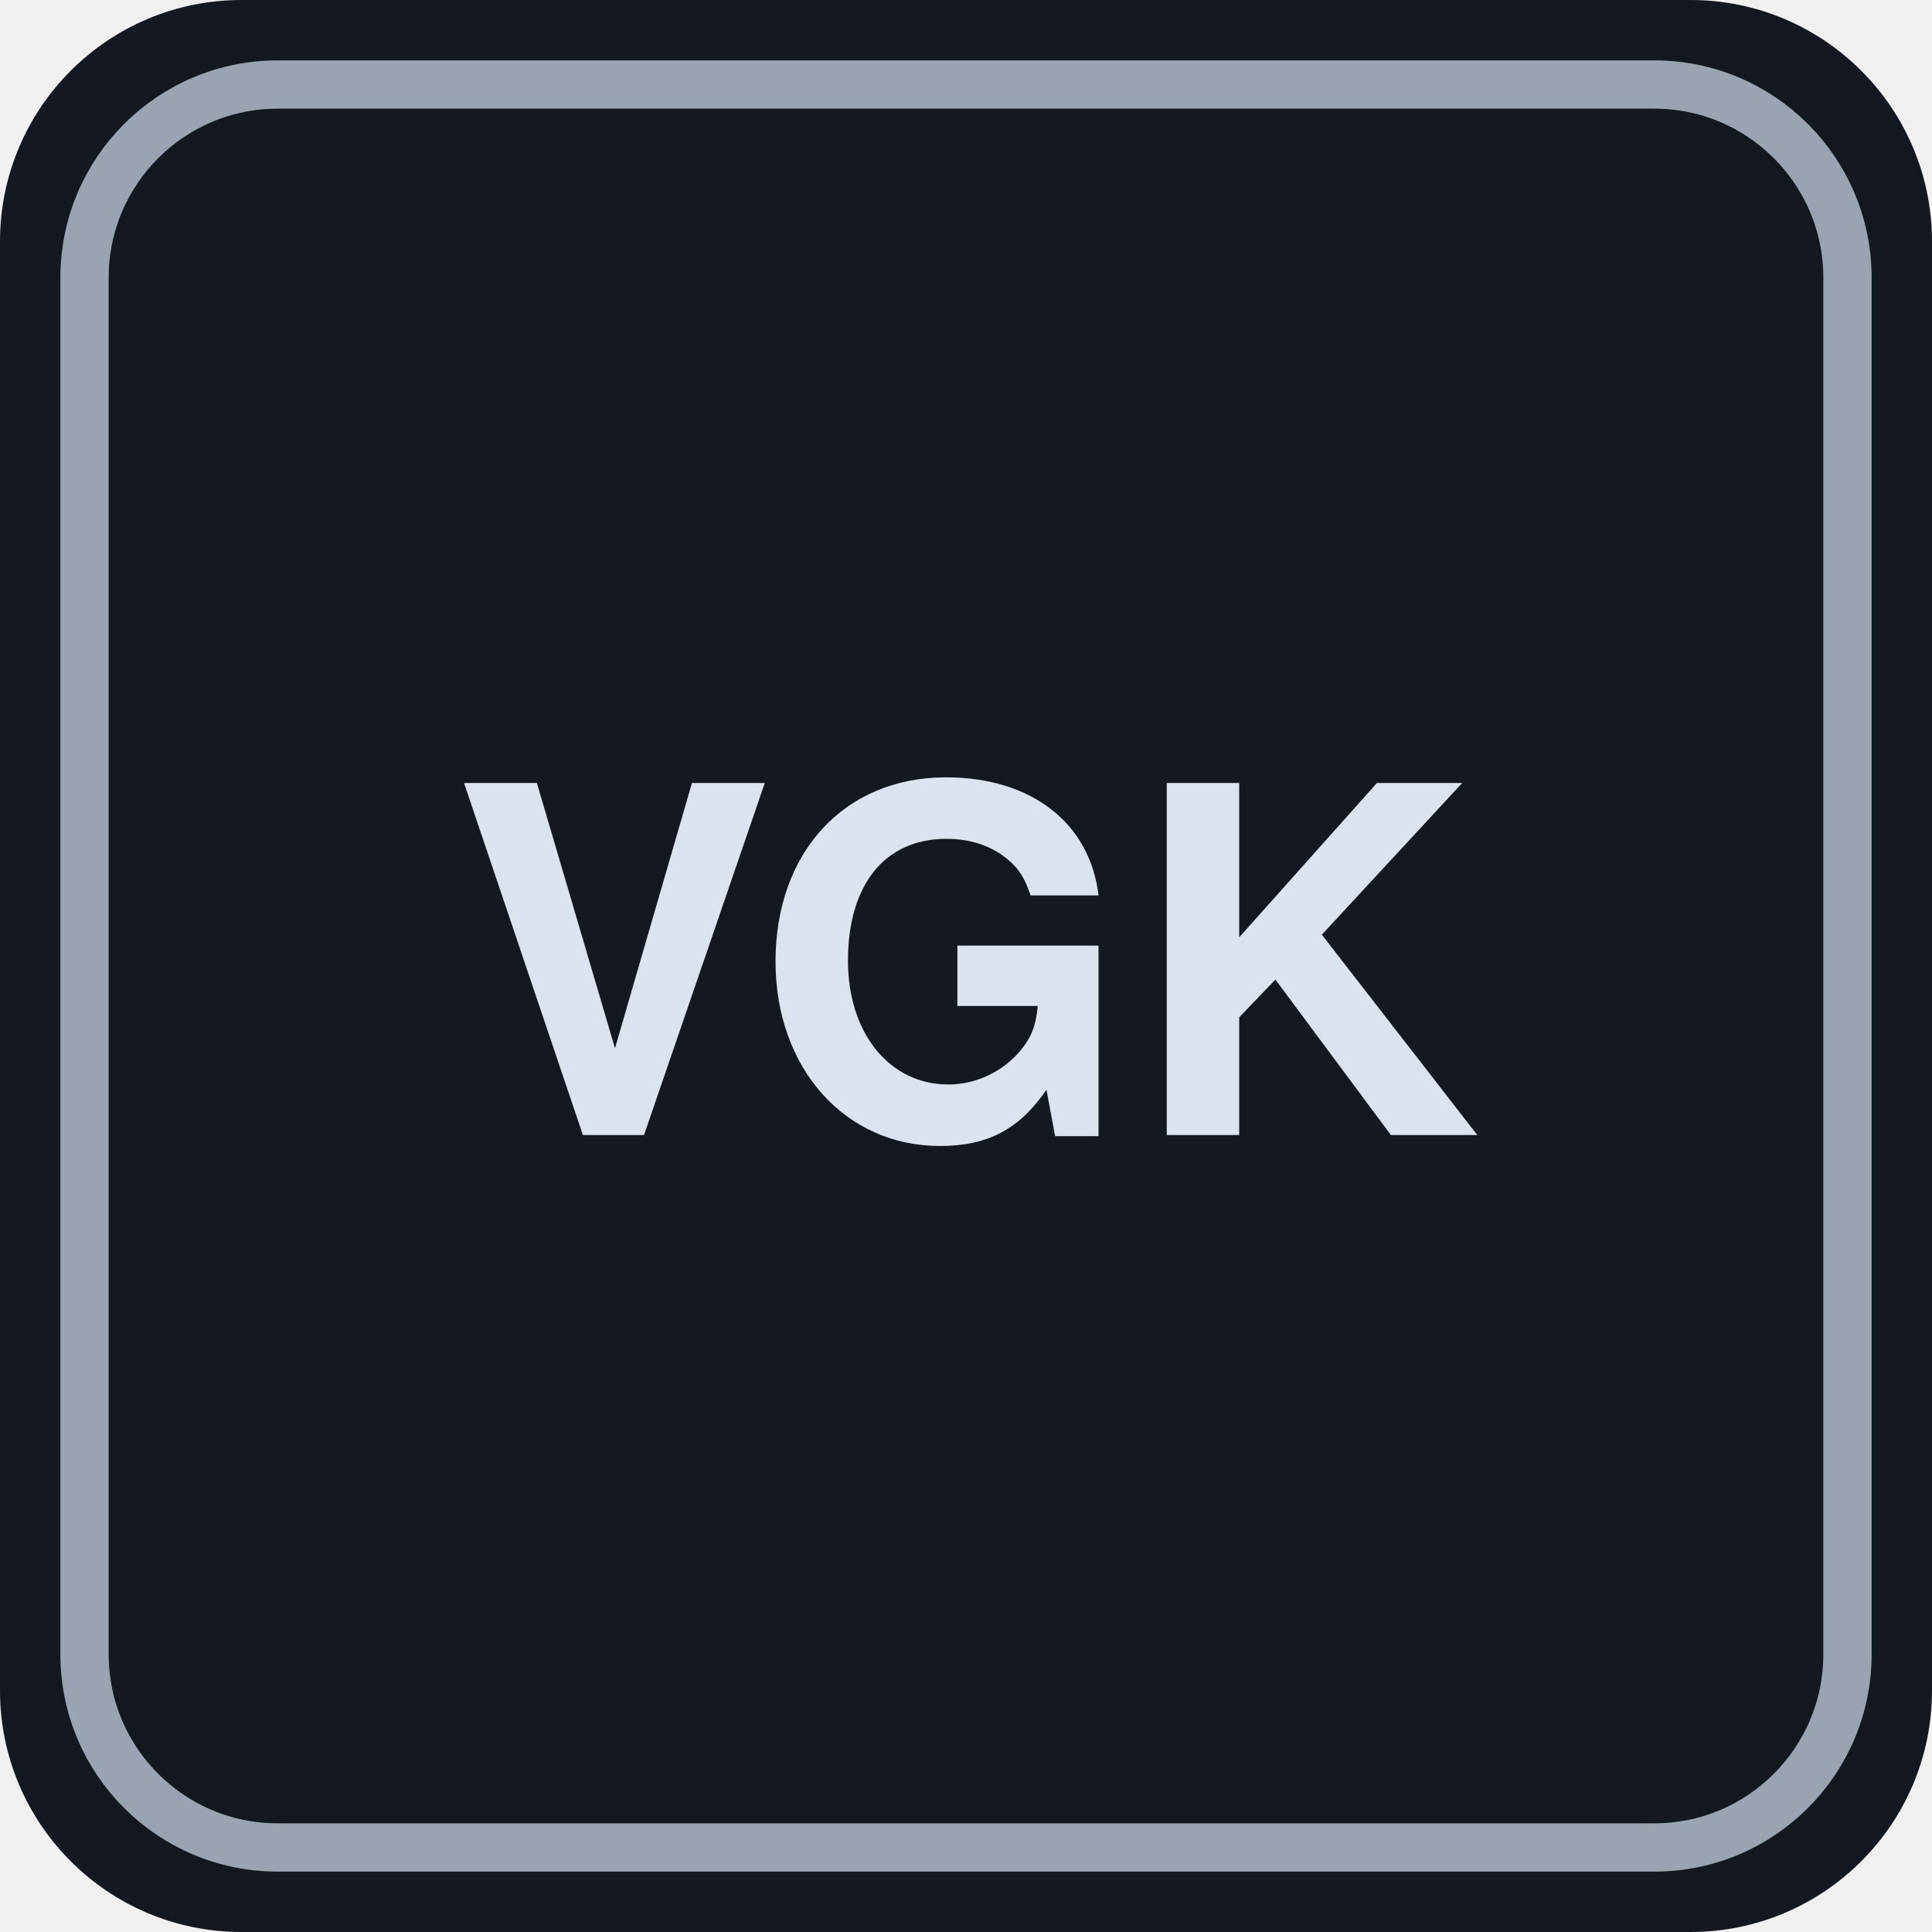
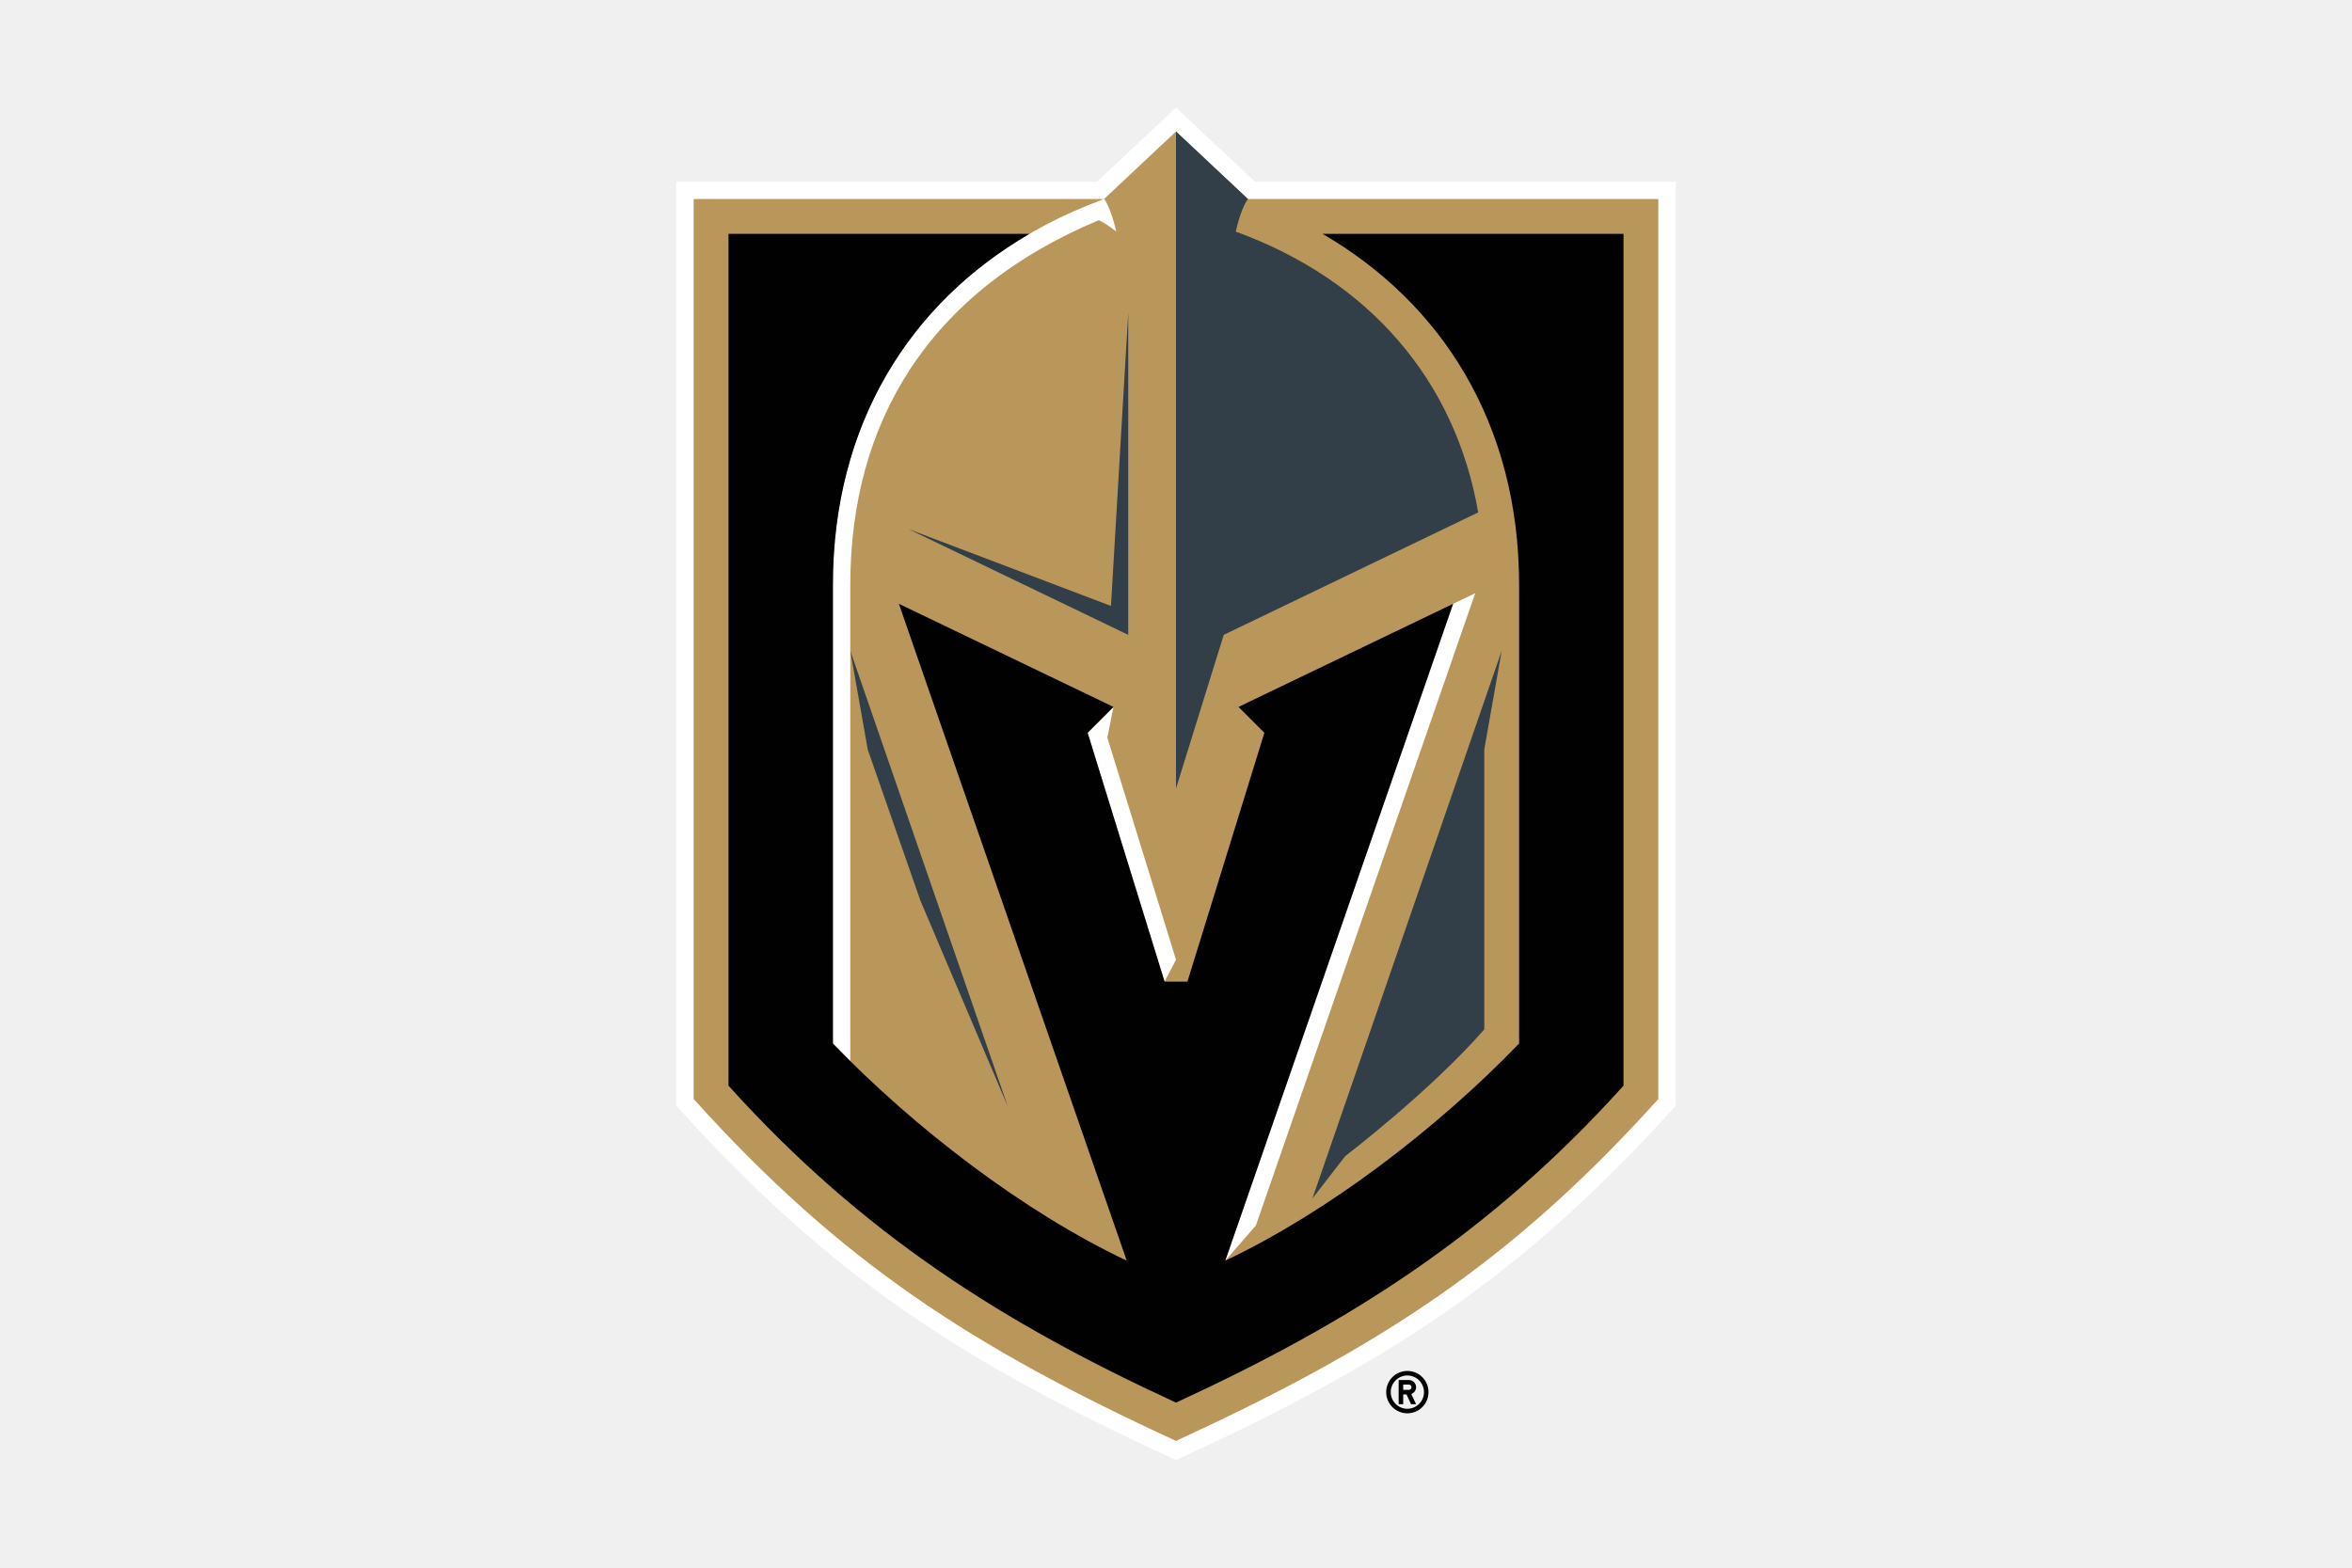
- <svg xmlns="http://www.w3.org/2000/svg" viewBox="0 0 80 80" width="80" height="80" role="img" aria-label="VGK">
-   <rect width="80" height="80" rx="10" fill="#141820" />
-   <rect x="3.5" y="3.5" width="73" height="73" rx="8" fill="none" stroke="#9aa3b2" stroke-width="2" />
-   <text x="40" y="47" text-anchor="middle" font-family="ui-sans-serif,system-ui,Helvetica,Arial,sans-serif" font-size="20" font-weight="700" fill="#dce3ee">VGK</text>
+ <svg xmlns="http://www.w3.org/2000/svg" viewBox="0 0 960 640">
+   <path fill="#010101" d="M583.062 568.33c0-4.774-3.845-8.651-8.629-8.651-4.766 0-8.644 3.877-8.644 8.652s3.878 8.647 8.644 8.647c4.784 0 8.629-3.871 8.629-8.647m-15.411 0c0-3.754 3.034-6.797 6.782-6.797s6.783 3.043 6.783 6.798c0 3.74-3.035 6.792-6.783 6.792s-6.782-3.052-6.782-6.792" />
+   <path fill="#010101" d="m577.996 573.268-1.96-4.177c1.132-.403 1.96-1.507 1.96-2.767a2.95 2.95 0 0 0-2.949-2.946h-4.167v9.89h1.864v-4.007h1.335l1.869 4.007zm-2.949-5.87h-2.303v-2.144h2.303c.617 0 1.085.479 1.085 1.07 0 .6-.468 1.075-1.085 1.075" />
+   <path fill="#fff" d="M512.19 74.155 480 43.935s-26.653 25.02-32.189 30.22H276.035V451.41C340.161 522.497 393.997 556.45 480 596.066c85.835-39.538 139.732-73.451 203.965-144.655V74.155z" />
+   <path fill="#b9975b" d="M509.374 81.259c-.298-.294-29.375-27.583-29.375-27.583s-29.075 27.29-29.374 27.583H283.137v367.423C343.223 515.307 396.79 549.912 480 588.247c83.032-38.253 136.588-72.732 196.862-139.565V81.259zM347.059 238.85v194.346a433 433 0 0 1-7.101-7.18V238.853c0-79.242 45.581-133.864 110.653-157.58.787.55 2.189 3.998 2.533 4.895 1.009 2.633 1.832 5.614 2.476 8.385 0 0-3.555-2.973-7.1-4.674-69.487 29.032-101.461 82.522-101.461 148.973zm128.277 161.895-31.411-101.594 10.557-10.557-2.507 12.55L480 391.79zm37.274 99.544-12.496 14.36 92.993-268.147 9.022-4.335z" />
+   <path fill="#010101" d="M662.657 95.464v347.76C607.783 504.072 550.285 540.223 480 572.607c-70.286-32.384-127.784-68.535-182.658-129.383V95.464h122.857c-48.42 28.168-80.242 77.183-80.242 143.388v187.164c33.017 34.218 77.644 68.654 119.929 88.634l-92.997-268.146 87.593 42.09-10.557 10.559 31.411 101.594h9.328l31.411-101.594-10.558-10.557 87.591-42.092-92.995 268.145c41.998-19.844 86.649-54.142 119.929-88.633V238.852c0-66.205-31.822-115.22-80.242-143.388z" />
+   <path fill="#333f48" d="M504.38 94.55c2.493-10.733 5.008-13.278 5.008-13.278q-14.69-13.802-29.389-27.598v268.229l19.492-62.73 103.855-49.978c-9.275-53.7-44.262-94.707-98.966-114.645m108.56 171.116-77.275 223.637 13.392-17.298s35.216-26.957 56.78-51.783v-114.27zm-265.881 0L411.37 451.78l-35.751-84.247-21.457-61.581zm106.399-18.296-82.707-31.39 89.757 43.194V127.74z" />
</svg>
